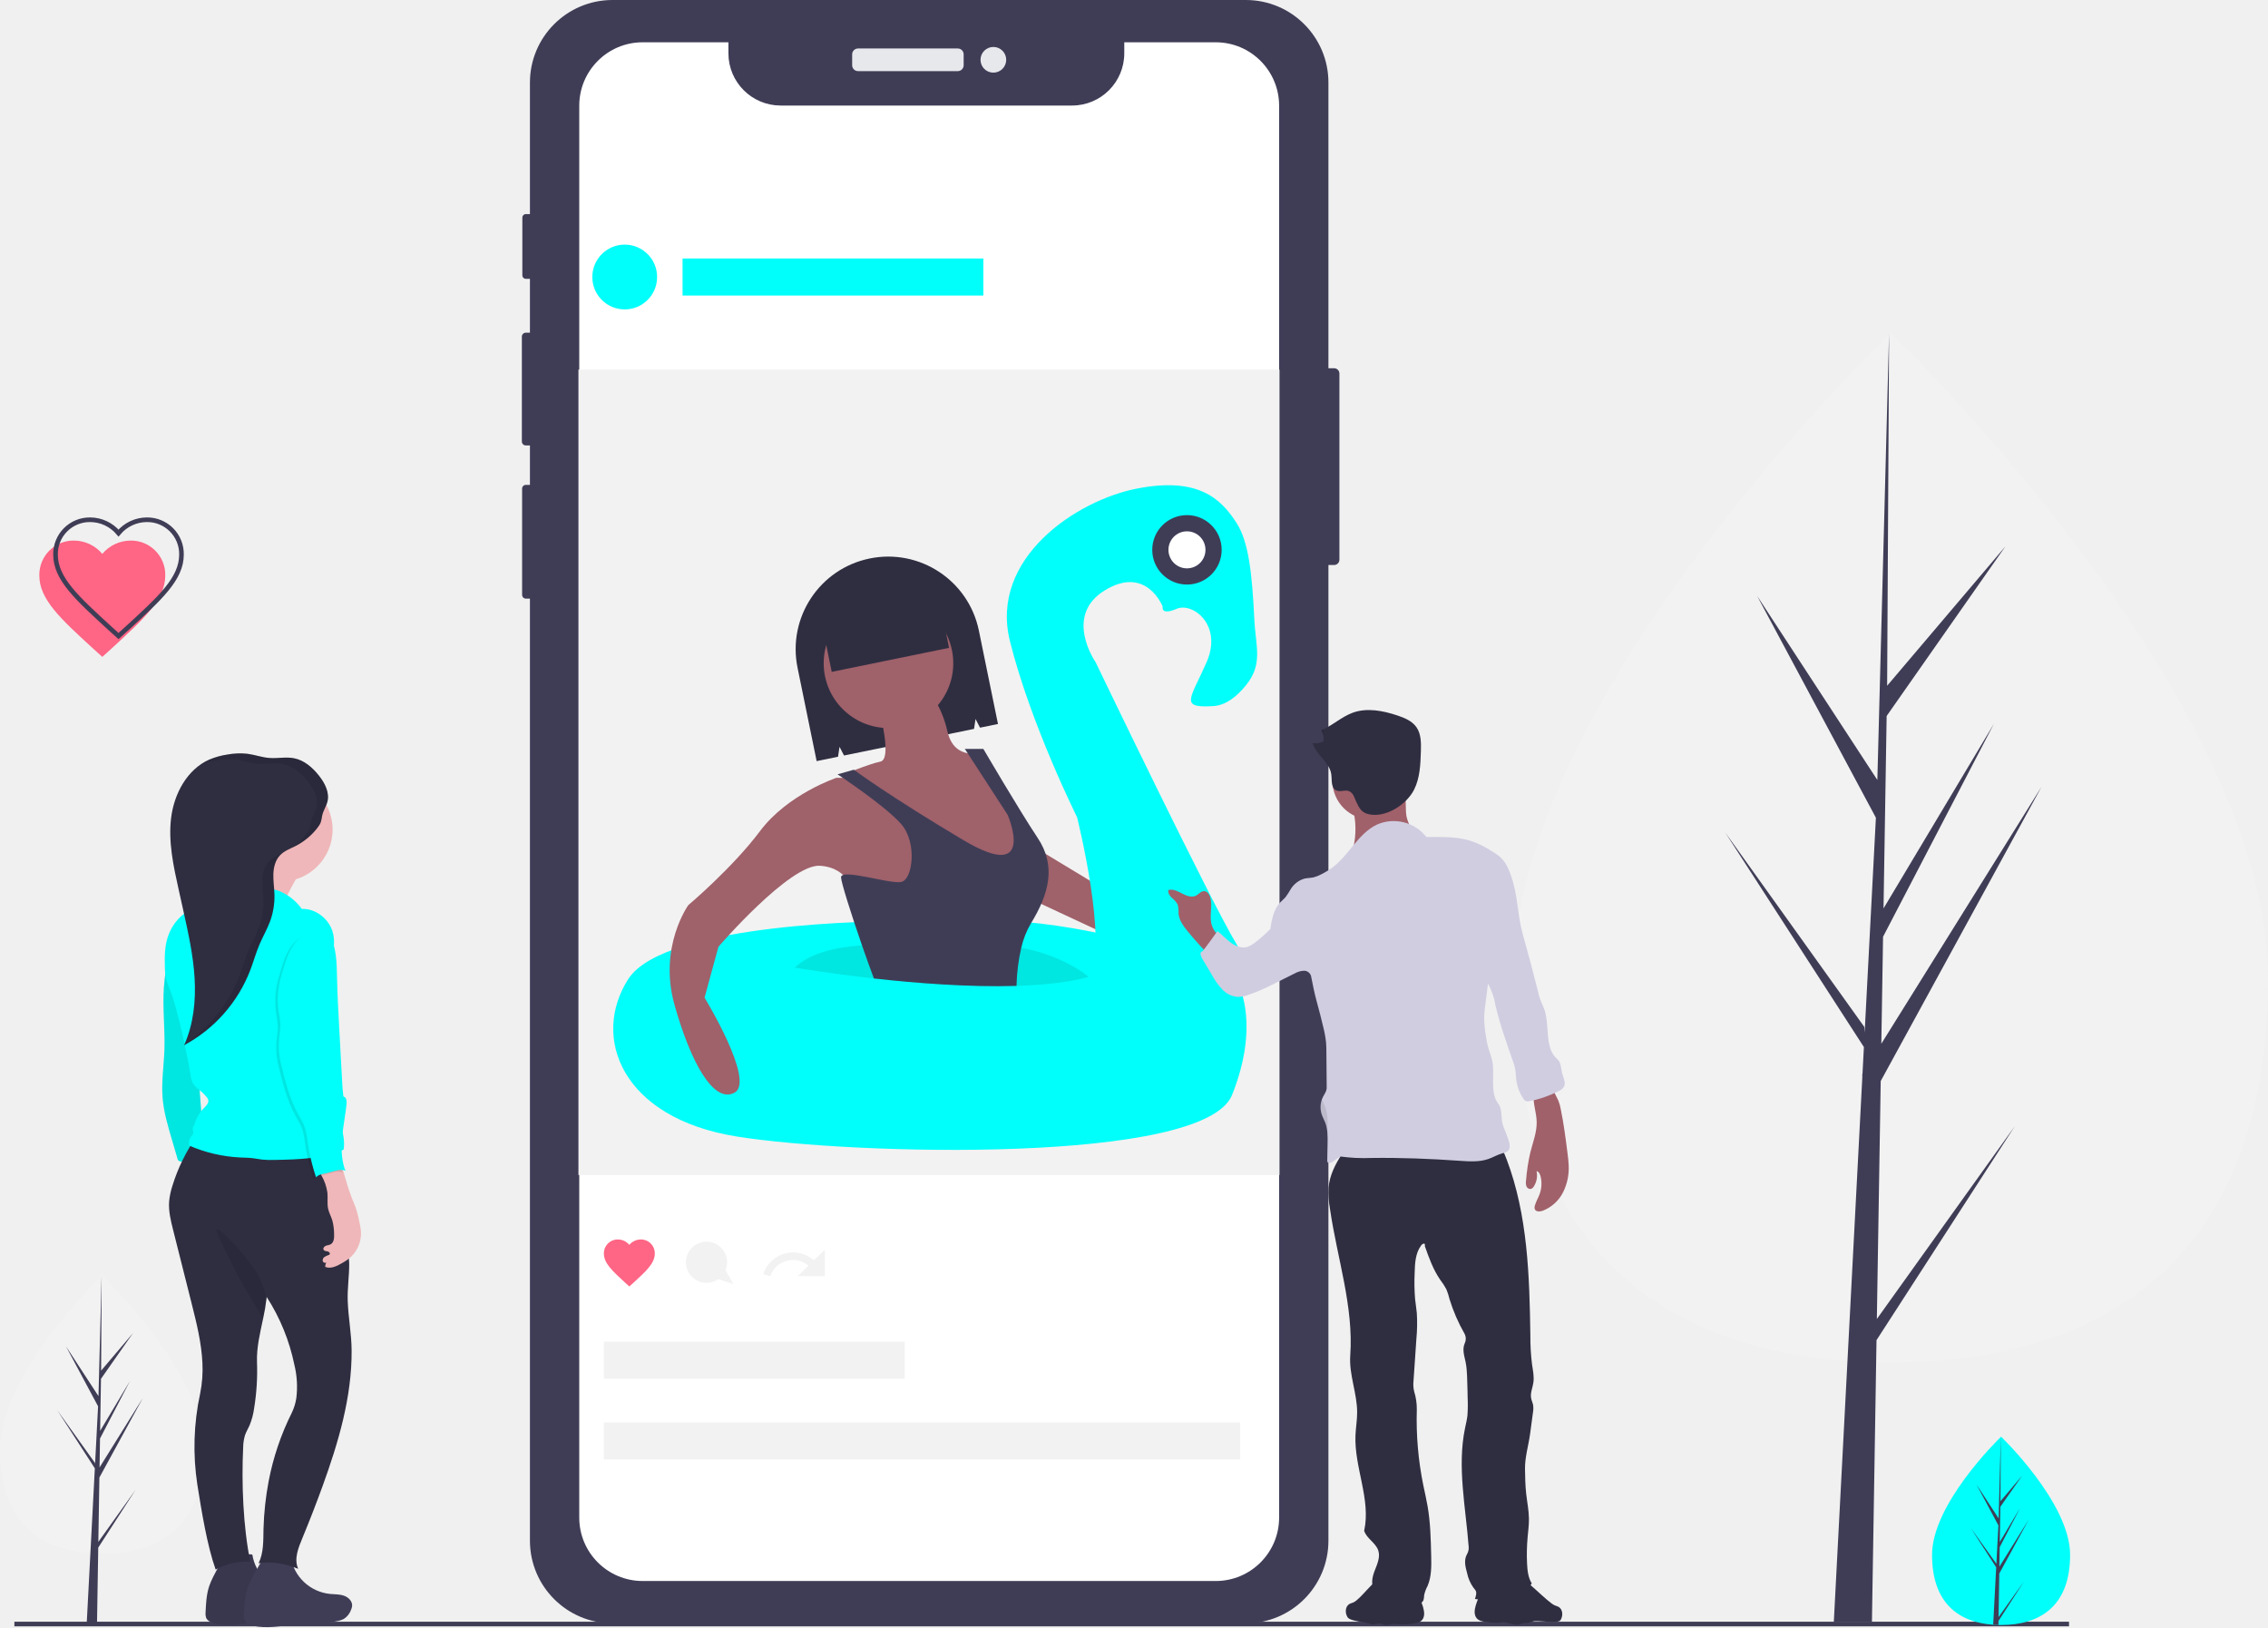
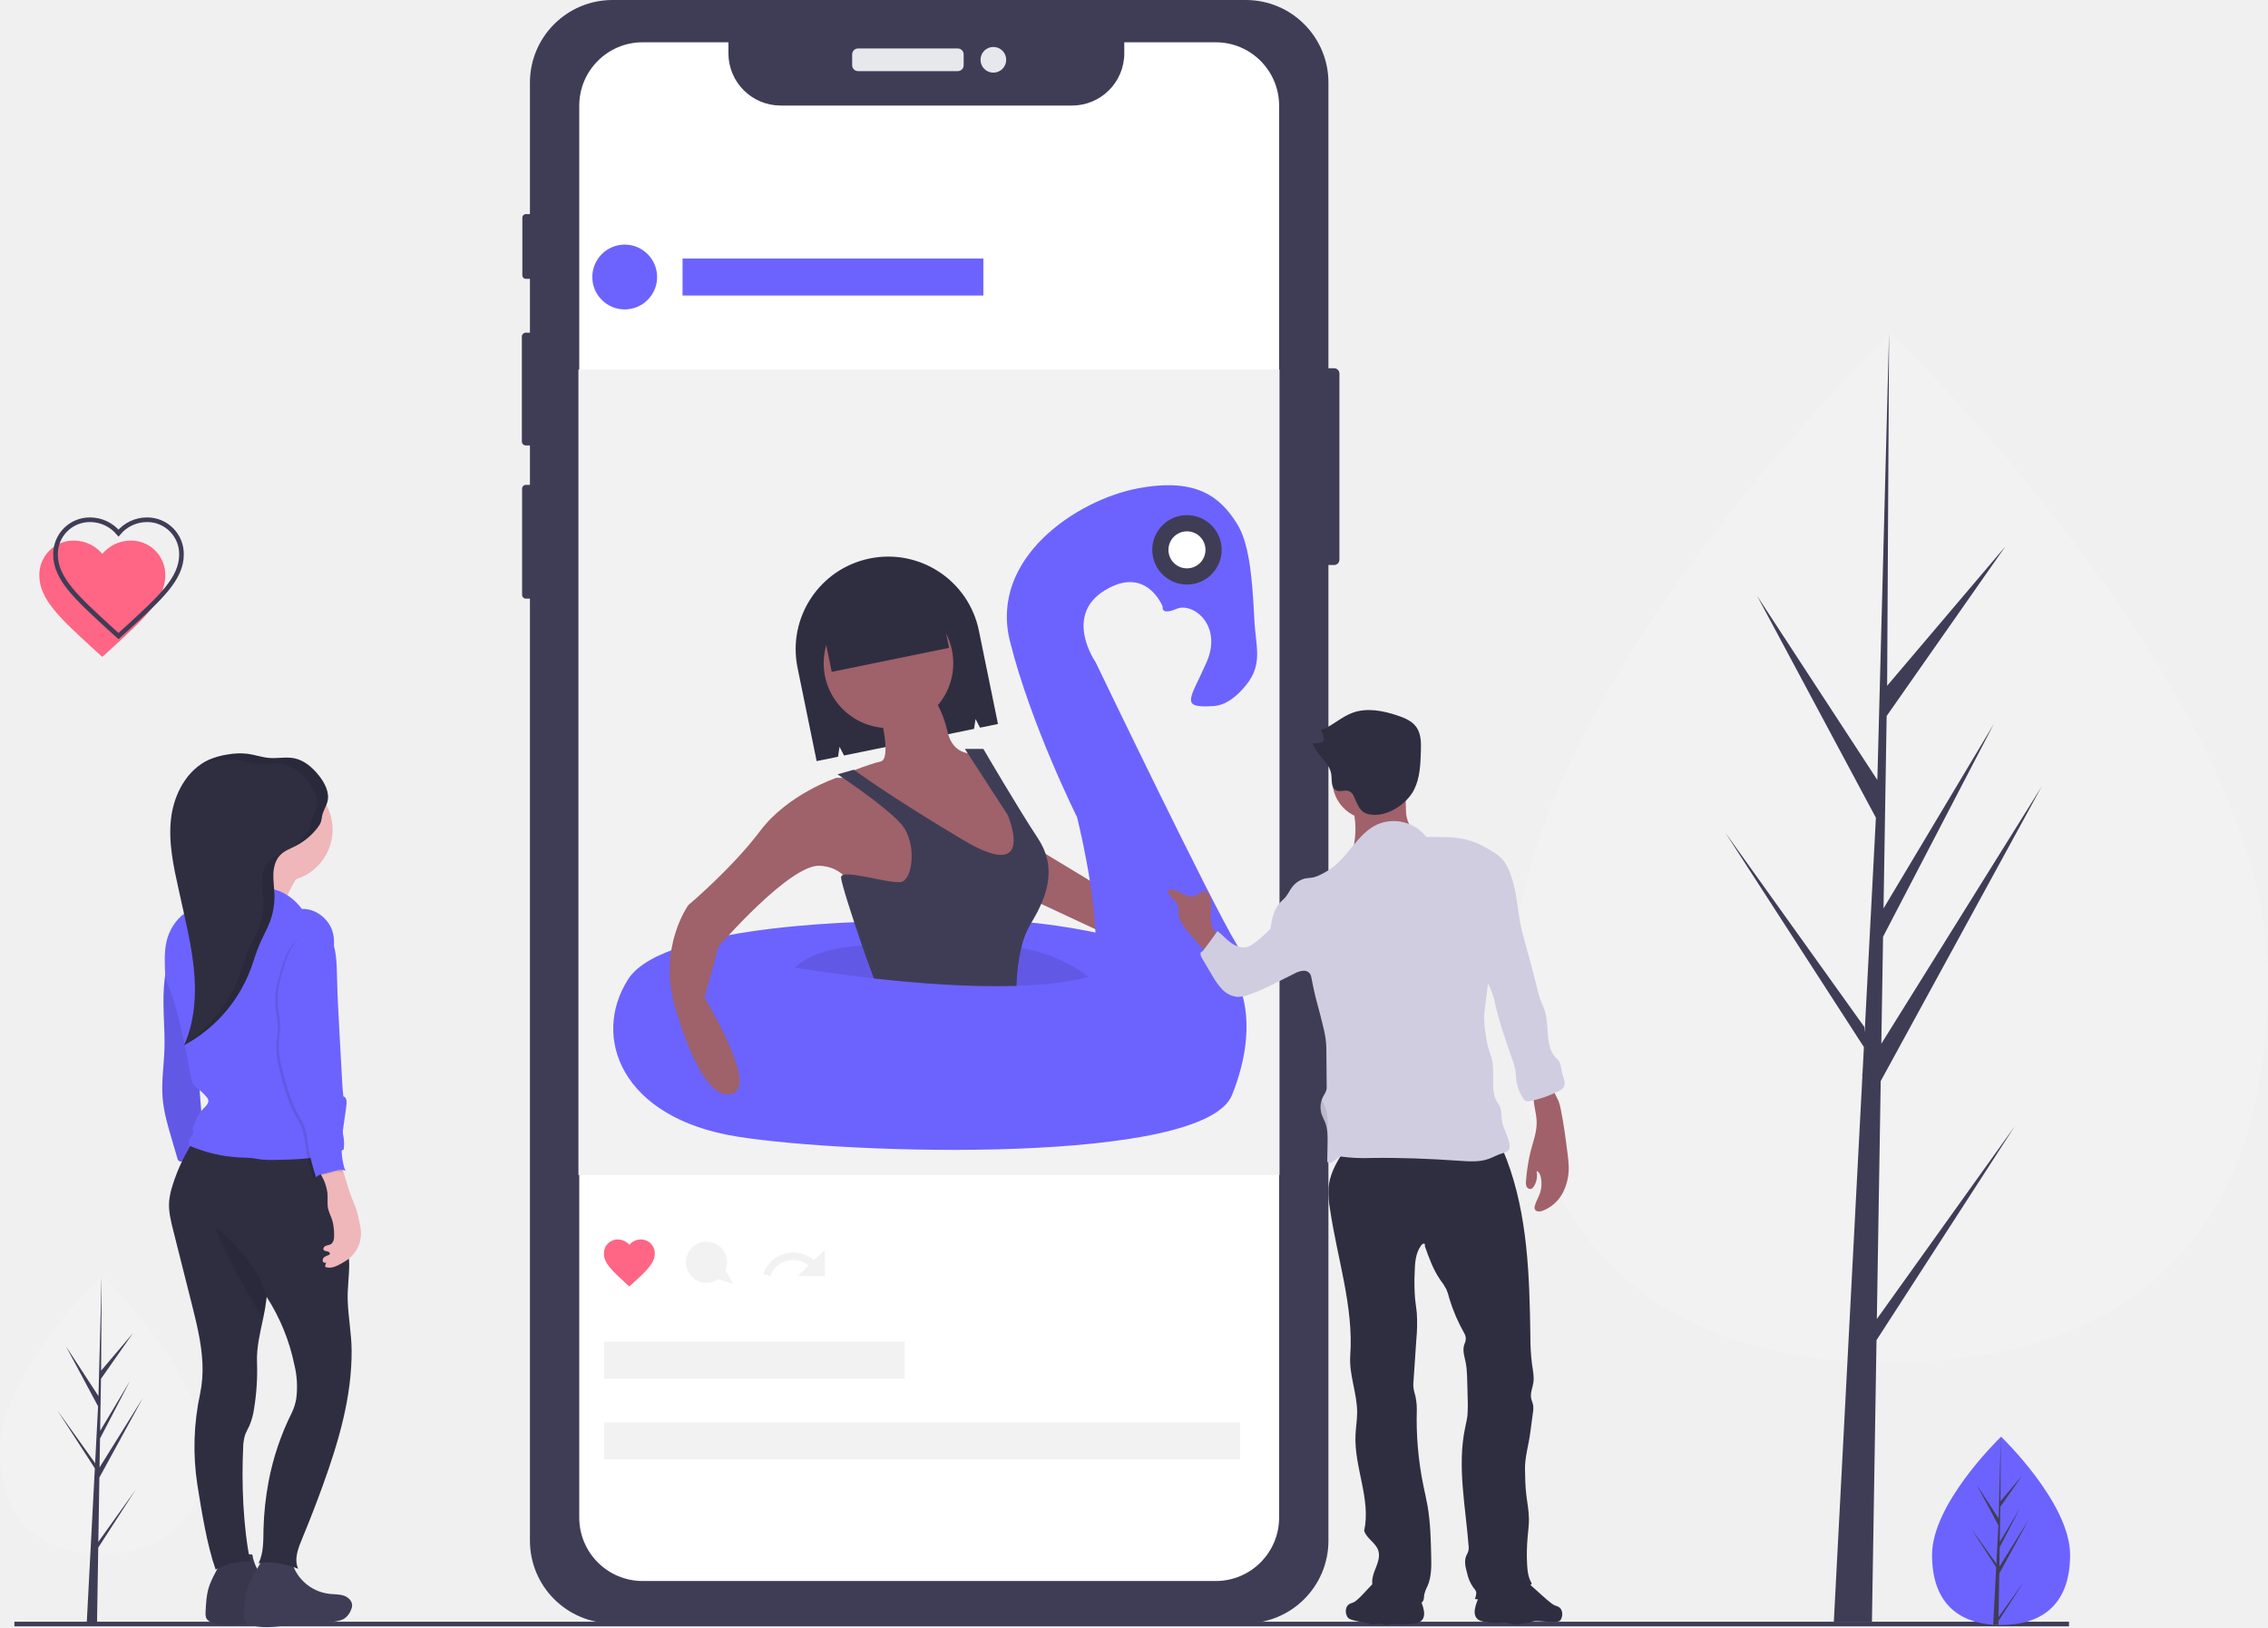
<svg xmlns="http://www.w3.org/2000/svg" id="f622ef11-673b-443b-b2c3-35d70219ab5c" data-name="Layer 1" width="980.217" height="703.047" viewBox="0 0 980.217 703.047">
  <path d="M1090.108,521.425c0,122.839-73.026,165.73-163.108,165.73S763.892,644.264,763.892,521.425,927,242.314,927,242.314,1090.108,398.586,1090.108,521.425Z" transform="translate(-109.8917 -98.47635)" fill="#f2f2f2" />
  <polygon points="811.167 569.888 812.837 467.083 882.358 339.898 813.099 450.956 813.85 404.73 861.763 312.713 814.048 392.497 814.048 392.498 815.399 309.358 866.706 236.101 815.611 296.285 816.455 143.838 811.152 345.65 811.588 337.325 759.424 257.48 810.751 353.307 805.891 446.158 805.746 443.694 745.61 359.668 805.564 452.4 804.956 464.012 804.847 464.187 804.897 465.14 792.566 700.713 809.041 700.713 811.018 579.035 870.825 486.53 811.167 569.888" fill="#3f3d56" />
  <path d="M198.108,724.934c0,33.219-19.748,44.817-44.108,44.817s-44.108-11.599-44.108-44.817S154,649.456,154,649.456,198.108,691.715,198.108,724.934Z" transform="translate(-109.8917 -98.47635)" fill="#f2f2f2" />
  <polygon points="42.502 666.194 42.953 638.393 61.753 603.999 43.024 634.031 43.227 621.531 56.184 596.647 43.281 618.223 43.281 618.223 43.646 595.74 57.521 575.93 43.704 592.205 43.932 550.98 42.498 605.554 42.615 603.303 28.509 581.711 42.389 607.625 41.075 632.734 41.036 632.068 24.774 609.345 40.986 634.422 40.822 637.562 40.793 637.609 40.806 637.867 37.471 701.572 41.927 701.572 42.461 668.667 58.635 643.652 42.502 666.194" fill="#3f3d56" />
  <line x1="6.217" y1="701.687" x2="894.217" y2="701.687" fill="none" stroke="#3f3d56" stroke-miterlimit="10" stroke-width="2" />
-   <path d="M1004.582,770.274c0,22.469-13.356,30.314-29.834,30.314q-.573,0-1.143-.013c-.763-.016-1.52-.053-2.267-.104-14.871-1.052-26.424-9.301-26.424-30.197,0-21.625,27.634-48.912,29.71-50.932l.004-.004c.08-.078.12-.116.12-.116S1004.582,747.806,1004.582,770.274Z" transform="translate(-109.8917 -98.47635)" fill="#00fffa" />
+   <path d="M1004.582,770.274c0,22.469-13.356,30.314-29.834,30.314q-.573,0-1.143-.013c-.763-.016-1.52-.053-2.267-.104-14.871-1.052-26.424-9.301-26.424-30.197,0-21.625,27.634-48.912,29.71-50.932l.004-.004c.08-.078.12-.116.12-.116S1004.582,747.806,1004.582,770.274Z" transform="translate(-109.8917 -98.47635)" fill="#6c63ff" />
  <path d="M973.661,797.151,984.572,781.904,973.634,798.825l-.029,1.75c-.763-.016-1.52-.053-2.267-.104l1.176-22.479-.009-.174.02-.033.111-2.123L961.669,758.699l11.001,15.37.025.451.889-16.985-9.388-17.528,9.503,14.547.925-35.212.004-.12v.116l-.154,27.767,9.347-11.008-9.385,13.4-.247,15.207,8.727-14.594-8.763,16.832-.138,8.454,12.669-20.313-12.717,23.263Z" transform="translate(-109.8917 -98.47635)" fill="#3f3d56" />
  <rect x="568.574" y="159.103" width="10.312" height="85.02" rx="2.292" fill="#3f3d56" />
  <rect x="225.758" y="92.497" width="5.787" height="27.989" rx="1.503" fill="#3f3d56" />
  <rect x="225.547" y="143.74" width="6.524" height="48.718" rx="1.695" fill="#3f3d56" />
  <rect x="225.653" y="209.505" width="6.208" height="49.139" rx="1.613" fill="#3f3d56" />
  <rect x="229.036" width="345.104" height="701.374" rx="35.694" fill="#3f3d56" />
  <rect x="368.298" y="20.945" width="48.192" height="9.786" rx="2.542" fill="#e6e8ec" />
  <circle cx="429.327" cy="25.838" r="5.551" fill="#e6e8ec" />
  <path d="M662.72,144.156v610.02a27.405,27.405,0,0,1-27.41,27.4h-247.66a27.405,27.405,0,0,1-27.41-27.4v-610.02a27.408,27.408,0,0,1,27.41-27.41h37.06v4.76a22.576,22.576,0,0,0,22.57,22.57h125.95a22.57,22.57,0,0,0,22.57-22.57v-4.76h39.51A27.408,27.408,0,0,1,662.72,144.156Z" transform="translate(-109.8917 -98.47635)" fill="#fff" />
  <rect x="249.998" y="159.687" width="303" height="348" fill="#f2f2f2" />
  <path d="M381.89,654.317l-1.595-1.439c-5.665-5.201-9.405-8.577-9.405-12.782a5.982,5.982,0,0,1,6.05-6.087,6.507,6.507,0,0,1,4.95,2.324,6.507,6.507,0,0,1,4.95-2.324,5.982,5.982,0,0,1,6.05,6.087c0,4.205-3.74,7.581-9.405,12.782Z" transform="translate(-109.8917 -98.47635)" fill="#ff6584" />
  <path d="M439.723,648.997l3.083.881a10.402,10.402,0,0,1,16.536-4.565l-4.708,4.565h11.756V638.449l-4.738,4.542a13.621,13.621,0,0,0-21.929,6.006Z" transform="translate(-109.8917 -98.47635)" fill="#f2f2f2" />
-   <circle cx="269.998" cy="119.687" r="14" fill="#00fffa" />
-   <rect x="294.998" y="111.687" width="130" height="16" fill="#00fffa" />
+   <circle cx="269.998" cy="119.687" r="14" fill="#6c63ff" />
+   <rect x="294.998" y="111.687" width="130" height="16" fill="#6c63ff" />
  <rect x="260.998" y="579.687" width="130" height="16" fill="#f2f2f2" />
  <rect x="260.998" y="614.567" width="275" height="16" fill="#f2f2f2" />
  <path d="M426.89,653.305l-3.445-6.029a8.893,8.893,0,1,0-3.087,3.851Z" transform="translate(-109.8917 -98.47635)" fill="#f2f2f2" />
  <path d="M485.753,339.779l-0,0a40,40,0,0,0-31.168,47.207l8.255,40.341,9.243-1.892.652-4.275,1.935,3.746,56.194-11.5.652-4.275,1.935,3.746,7.763-1.589-8.255-40.341A40,40,0,0,0,485.753,339.779Z" transform="translate(-109.8917 -98.47635)" fill="#2f2e41" />
  <polygon points="445.498 365.067 493.498 394.067 487.498 408.067 442.498 387.067 445.498 365.067" fill="#9f616a" />
-   <path d="M494.39,496.543s-97,0-113,25-3,60,47,68,202,12,214-18,3-47,3-47S593.39,488.543,494.39,496.543Z" transform="translate(-109.8917 -98.47635)" fill="#00fffa" />
-   <path d="M580.39,520.543l53,20s22-16,11-34-61-122-61-122-14-20,4-31,25,7,25,7-1,4,6,1,20,7,13,23-12,20,3,19c5.417-.361,10.181-4.243,14.059-9.056C655.88,385.263,652.562,377.832,652,366c-.963-20.27-2.538-33.486-7.61-41.457-7-11-17-20-43-15s-64,30-55,66,29,76,29,76S589.39,507.543,580.39,520.543Z" transform="translate(-109.8917 -98.47635)" fill="#00fffa" />
+   <path d="M494.39,496.543s-97,0-113,25-3,60,47,68,202,12,214-18,3-47,3-47S593.39,488.543,494.39,496.543Z" transform="translate(-109.8917 -98.47635)" fill="#6c63ff" />
+   <path d="M580.39,520.543l53,20s22-16,11-34-61-122-61-122-14-20,4-31,25,7,25,7-1,4,6,1,20,7,13,23-12,20,3,19c5.417-.361,10.181-4.243,14.059-9.056C655.88,385.263,652.562,377.832,652,366c-.963-20.27-2.538-33.486-7.61-41.457-7-11-17-20-43-15s-64,30-55,66,29,76,29,76S589.39,507.543,580.39,520.543Z" transform="translate(-109.8917 -98.47635)" fill="#6c63ff" />
  <path d="M580.39,520.543c-8.64,2.38-19.49,3.54-31.17,3.9-20.38.63-43.32-1.17-61.64-3.21-19.79-2.21-34.19-4.69-34.19-4.69,6.69-6.24,16.97-8.71,29.05-9.61,15-1.12,32.78.16,49.95-.39a86.272,86.272,0,0,1,18.89,1.42C570.22,511.573,580.39,520.543,580.39,520.543Z" transform="translate(-109.8917 -98.47635)" opacity="0.1" />
  <circle cx="383.998" cy="286.567" r="28" fill="#9f616a" />
  <path d="M490.39,407.543s5,19,0,20-17,6-17,6l15,6,28,26,24,12,12-4v-22l-18-28s-12,4-15-9-9-18-9-18Z" transform="translate(-109.8917 -98.47635)" fill="#9f616a" />
  <path d="M483.39,434.543h-12s-21,7-33,23-31,32-31,32-13,18-6,43,17,43,26,38-13-41-13-41l6-22s31-36,44-35,14,12,14,12l28,8,9-19-5-20Z" transform="translate(-109.8917 -98.47635)" fill="#9f616a" />
  <path d="M555.39,497.543a36.989,36.989,0,0,0-4.11,10.42,81.167,81.167,0,0,0-2.06,16.48c-20.38.63-43.32-1.17-61.64-3.21-1.62-4.32-3.4-9.29-5.14-14.3-4.69-13.54-9.05-27.36-9.05-29.39,0-4,21,3,26,2s7-17,0-25-27.5-21.5-27.5-21.5l7-2s15.5,11.5,47.5,30.5,19-11,19-11l-18.5-28.5h8s15.5,26.5,23.5,38.5S563.39,484.543,555.39,497.543Z" transform="translate(-109.8917 -98.47635)" fill="#3f3d56" />
  <rect x="465.649" y="352.135" width="51.765" height="31.765" transform="translate(-173.6941 7.54049) rotate(-11.56535)" fill="#2f2e41" />
  <circle cx="512.998" cy="237.567" r="15" fill="#3f3d56" />
  <circle cx="512.998" cy="237.567" r="8" fill="#fff" />
-   <path d="M182.627,509.188l-1.022,7.891c-.346,2.672-.692,5.345-.878,8.032-.62,8.94.536,17.915.232,26.871-.234,6.895-1.333,13.786-.802,20.664.469,6.084,2.201,11.991,3.923,17.845l2.461,8.368a1.631,1.631,0,0,0,2.181,1.403l10.892-.987c-.698-3.198-1.473-6.532-1.848-9.783-.296-2.572-.475-5.155-.661-7.737-.58-8.048-1.236-16.091-1.892-24.134l-1.153-14.128c-.5-6.129-1.006-12.293-2.549-18.245A36.327,36.327,0,0,0,182.627,509.188Z" transform="translate(-109.8917 -98.47635)" fill="#00fffa" />
+   <path d="M182.627,509.188l-1.022,7.891c-.346,2.672-.692,5.345-.878,8.032-.62,8.94.536,17.915.232,26.871-.234,6.895-1.333,13.786-.802,20.664.469,6.084,2.201,11.991,3.923,17.845l2.461,8.368a1.631,1.631,0,0,0,2.181,1.403l10.892-.987c-.698-3.198-1.473-6.532-1.848-9.783-.296-2.572-.475-5.155-.661-7.737-.58-8.048-1.236-16.091-1.892-24.134l-1.153-14.128c-.5-6.129-1.006-12.293-2.549-18.245A36.327,36.327,0,0,0,182.627,509.188Z" transform="translate(-109.8917 -98.47635)" fill="#6c63ff" />
  <path d="M182.627,509.188l-1.022,7.891c-.346,2.672-.692,5.345-.878,8.032-.62,8.94.536,17.915.232,26.871-.234,6.895-1.333,13.786-.802,20.664.469,6.084,2.201,11.991,3.923,17.845l2.461,8.368a1.631,1.631,0,0,0,2.181,1.403l10.892-.987c-.698-3.198-1.473-6.532-1.848-9.783-.296-2.572-.475-5.155-.661-7.737-.58-8.048-1.236-16.091-1.892-24.134l-1.153-14.128c-.5-6.129-1.006-12.293-2.549-18.245A36.327,36.327,0,0,0,182.627,509.188Z" transform="translate(-109.8917 -98.47635)" opacity="0.1" />
  <path d="M202.031,779.777a32.242,32.242,0,0,0-1.671,3.884c-1.251,3.671-1.44,7.606-1.617,11.48a5.485,5.485,0,0,0,.204,2.224c.534,1.393,2.075,2.098,3.516,2.486,6.032,1.622,12.393.095,18.615-.461,6.107-.546,12.328-.151,18.31-1.498a9.109,9.109,0,0,0,2.536-.881,7.882,7.882,0,0,0,3.204-4.184,5.351,5.351,0,0,0,.364-1.375c.197-2.038-1.579-3.809-3.514-4.479s-4.039-.559-6.076-.769a19.158,19.158,0,0,1-16.952-15.99c-.072-.445-10.073-.182-11.126.395-1.232.676-1.978,2.363-2.672,3.503Q203.468,776.874,202.031,779.777Z" transform="translate(-109.8917 -98.47635)" fill="#3f3d56" />
  <path d="M202.031,779.777a32.242,32.242,0,0,0-1.671,3.884c-1.251,3.671-1.44,7.606-1.617,11.48a5.485,5.485,0,0,0,.204,2.224c.534,1.393,2.075,2.098,3.516,2.486,6.032,1.622,12.393.095,18.615-.461,6.107-.546,12.328-.151,18.31-1.498a9.109,9.109,0,0,0,2.536-.881,7.882,7.882,0,0,0,3.204-4.184,5.351,5.351,0,0,0,.364-1.375c.197-2.038-1.579-3.809-3.514-4.479s-4.039-.559-6.076-.769a19.158,19.158,0,0,1-16.952-15.99c-.072-.445-10.073-.182-11.126.395-1.232.676-1.978,2.363-2.672,3.503Q203.468,776.874,202.031,779.777Z" transform="translate(-109.8917 -98.47635)" opacity="0.1" />
  <path d="M218.612,780.725a32.244,32.244,0,0,0-1.671,3.884c-1.251,3.671-1.44,7.606-1.617,11.48a5.484,5.484,0,0,0,.204,2.224c.534,1.393,2.075,2.098,3.516,2.486,6.032,1.622,12.393.095,18.615-.461,6.107-.546,12.328-.151,18.31-1.498a9.108,9.108,0,0,0,2.536-.881,7.882,7.882,0,0,0,3.204-4.184,5.35,5.35,0,0,0,.364-1.375c.197-2.038-1.579-3.809-3.514-4.479s-4.039-.559-6.076-.769a19.158,19.158,0,0,1-16.952-15.99c-.072-.445-10.073-.182-11.126.395-1.232.676-1.978,2.363-2.672,3.503Q220.049,777.822,218.612,780.725Z" transform="translate(-109.8917 -98.47635)" fill="#3f3d56" />
  <path d="M261.861,682.01c.129,20.082-5.711,39.711-12.561,58.588q-4.068,11.209-8.633,22.223c-1.802,4.352-3.832,9.179-1.901,13.475-5.557-2.115-11.246-3.364-17.112-2.388,2.233-4.551,2.023-9.849,2.122-14.916a129.861,129.861,0,0,1,2.215-20.495,114.211,114.211,0,0,1,10.019-29.629,22.403,22.403,0,0,0,1.942-6.246,39.733,39.733,0,0,0-.825-14.419,86.051,86.051,0,0,0-11.983-29.364c-.018.199-.037.402-.059.601a87.605,87.605,0,0,1-1.507,8.888c-1.312,6.22-2.841,12.443-2.612,18.697a100.6,100.6,0,0,1-1.227,19.824,29.985,29.985,0,0,1-1.993,7.495c-.641,1.437-1.478,2.789-1.982,4.278a19.539,19.539,0,0,0-.777,5.295c-.748,15.122-.011,34.473,3.08,49.297a28.801,28.801,0,0,0-14.979,3.412c-3.736-10.542-6.117-25.515-7.896-36.618a108.404,108.404,0,0,1,1.209-39.457,52.682,52.682,0,0,0,.977-13.155c-.398-8.781-2.557-17.37-4.702-25.893q-1.636-6.489-3.272-12.981-2.327-9.247-4.661-18.498c-1.032-4.101-2.075-8.291-1.75-12.51a31.186,31.186,0,0,1,1.448-6.798,76.004,76.004,0,0,1,10.288-21.044c17.904,1.006,36.026-.671,53.904-2.045a3.614,3.614,0,0,1,2.535.431,3.576,3.576,0,0,1,1.017,2.303q3.361,19.03,6.717,38.06a95.916,95.916,0,0,1,1.912,16.084c.033,5.387-.84,10.756-.637,16.139C260.446,667.897,261.817,674.755,261.861,682.01Z" transform="translate(-109.8917 -98.47635)" fill="#2f2e41" />
  <path d="M225.083,659.441a87.605,87.605,0,0,1-1.507,8.888c-3.895-6.736-8.092-13.302-11.677-20.207-.925-1.78-1.806-3.582-2.69-5.38q-1.321-2.697-2.642-5.394c-.494-1.01-.991-2.023-1.437-3.058a22.185,22.185,0,0,1-1.665-4.676c1.304-.239,4.517,3.276,5.483,4.193a74.777,74.777,0,0,1,5.601,6.176,67.215,67.215,0,0,1,5.818,7.616A37.095,37.095,0,0,1,225.083,659.441Z" transform="translate(-109.8917 -98.47635)" opacity="0.1" />
  <path d="M240.003,474.591s-9.949,15.845-8.106,19.161-31.321-2.948-31.321-2.948,18.055-15.845,16.213-22.477S240.003,474.591,240.003,474.591Z" transform="translate(-109.8917 -98.47635)" fill="#efb7b9" />
  <circle cx="121.268" cy="358.427" r="22.477" fill="#efb7b9" />
-   <path d="M240.336,491.205a22.868,22.868,0,0,0-9.453-7.627,34.039,34.039,0,0,0-6.715-1.657l-8.968-1.577c-2.198-.386-4.55-.756-6.589.151a10.672,10.672,0,0,0-2.809,2.053c-3.117,2.886-6.137,6.061-10.045,7.727-1.07.456-2.189.79-3.257,1.25-4.372,1.883-7.641,5.814-9.499,10.197-1.949,4.598-2.005,9.582-1.851,14.574a25.547,25.547,0,0,0,.506,5.13,34.499,34.499,0,0,0,1.701,4.703,85.039,85.039,0,0,1,3.106,9.969q3.485,13.34,5.794,26.951a10.235,10.235,0,0,0,1.13,3.731,13.319,13.319,0,0,0,3.1,2.978,20.597,20.597,0,0,1,2.598,2.574,3.413,3.413,0,0,1,.821,1.416c.291,1.341-.895,2.491-1.857,3.47a16.764,16.764,0,0,0-4.198,7.309,2.905,2.905,0,0,0-.667,2.02,3.501,3.501,0,0,1,.209,1.594,3.683,3.683,0,0,1-.845,1.314,4.956,4.956,0,0,0-.933,3.974,63.161,63.161,0,0,0,22.01,5.153c1.858.087,3.723.087,5.569.315,1.317.162,2.617.439,3.935.593a42.477,42.477,0,0,0,5.767.147c10.004-.198,20.302-.457,29.489-4.424.865-4.712-.999-9.513-2.168-14.158-1.86-7.388-2.329-15.051-3.712-22.543-.947-5.128-2.323-10.174-3.112-15.329s-.974-10.499.443-15.517c1.256-4.447,1.635-8.975,2.936-13.408s2.214-9.241.744-13.622C251.696,495.202,246.058,490.905,240.336,491.205Z" transform="translate(-109.8917 -98.47635)" fill="#00fffa" />
+   <path d="M240.336,491.205a22.868,22.868,0,0,0-9.453-7.627,34.039,34.039,0,0,0-6.715-1.657l-8.968-1.577c-2.198-.386-4.55-.756-6.589.151a10.672,10.672,0,0,0-2.809,2.053c-3.117,2.886-6.137,6.061-10.045,7.727-1.07.456-2.189.79-3.257,1.25-4.372,1.883-7.641,5.814-9.499,10.197-1.949,4.598-2.005,9.582-1.851,14.574a25.547,25.547,0,0,0,.506,5.13,34.499,34.499,0,0,0,1.701,4.703,85.039,85.039,0,0,1,3.106,9.969q3.485,13.34,5.794,26.951a10.235,10.235,0,0,0,1.13,3.731,13.319,13.319,0,0,0,3.1,2.978,20.597,20.597,0,0,1,2.598,2.574,3.413,3.413,0,0,1,.821,1.416c.291,1.341-.895,2.491-1.857,3.47a16.764,16.764,0,0,0-4.198,7.309,2.905,2.905,0,0,0-.667,2.02,3.501,3.501,0,0,1,.209,1.594,3.683,3.683,0,0,1-.845,1.314,4.956,4.956,0,0,0-.933,3.974,63.161,63.161,0,0,0,22.01,5.153c1.858.087,3.723.087,5.569.315,1.317.162,2.617.439,3.935.593a42.477,42.477,0,0,0,5.767.147c10.004-.198,20.302-.457,29.489-4.424.865-4.712-.999-9.513-2.168-14.158-1.86-7.388-2.329-15.051-3.712-22.543-.947-5.128-2.323-10.174-3.112-15.329s-.974-10.499.443-15.517c1.256-4.447,1.635-8.975,2.936-13.408s2.214-9.241.744-13.622C251.696,495.202,246.058,490.905,240.336,491.205Z" transform="translate(-109.8917 -98.47635)" fill="#6c63ff" />
  <path d="M251.374,444.988c1.093-3.991-1.056-8.146-3.628-11.388-2.763-3.484-6.333-6.627-10.693-7.502-3.543-.711-7.214.147-10.816-.138-3.193-.253-6.252-1.398-9.429-1.809a29.867,29.867,0,0,0-8.618.327,32.071,32.071,0,0,0-7.856,2.194c-9.568,4.239-15.174,14.71-16.475,25.094s.98,20.846,3.248,31.063l2.05,9.235c2.133,9.612,4.274,19.275,4.845,29.105s-.494,19.921-4.538,28.899a62.154,62.154,0,0,0,28.557-32.332c1.454-3.801,2.53-7.745,4.141-11.483,1.386-3.216,3.16-6.262,4.388-9.541a31.07,31.07,0,0,0,1.959-11.593c-.07-2.972-.567-5.929-.48-8.9s.842-6.072,2.896-8.22c1.826-1.91,4.42-2.827,6.773-4.03a28.112,28.112,0,0,0,9.463-7.897c1.481-1.93,1.56-2.754,1.937-4.981C249.465,448.925,250.799,447.09,251.374,444.988Z" transform="translate(-109.8917 -98.47635)" fill="#2f2e41" />
  <path d="M251.405,613.847c.228,2.311-.192,4.679.313,6.946.38,1.703,1.262,3.251,1.781,4.917a23.327,23.327,0,0,1,.789,5.918c.075,1.676-.054,3.714-1.536,4.499-.651.345-1.432.352-2.11.641s-1.259,1.111-.871,1.737c.326.527,1.067.533,1.674.658s1.275.753.923,1.263a1.085,1.085,0,0,1-.541.344,6.211,6.211,0,0,0-1.741.838,1.755,1.755,0,0,0-.717,1.693,1.045,1.045,0,0,0,1.495.689,4.638,4.638,0,0,0-.436,1.853c2.372,1.02,5.042-.314,7.274-1.611a27.378,27.378,0,0,0,2.799-1.781,13.937,13.937,0,0,0,5.394-11.862,27.377,27.377,0,0,0-.524-3.393,51.955,51.955,0,0,0-1.368-5.764c-.638-1.998-1.515-3.909-2.267-5.867-1.603-4.171-2.635-8.538-4.078-12.767a1.475,1.475,0,0,0-1.728-1.302,16.96,16.96,0,0,0-4.84.445c-.957.279-2.527.894-2.956,1.897-.387.903.261,1.712.672,2.485A20.662,20.662,0,0,1,251.405,613.847Z" transform="translate(-109.8917 -98.47635)" fill="#efb7b9" />
  <path d="M249.885,500.926a6.656,6.656,0,0,1,1.191,1.656c3.194,5.804,3.234,12.752,3.384,19.375.169,7.455.577,14.903.985,22.349l1.22,22.269c.117,2.127.233,4.258.532,6.368,1.435.362,1.495,2.217,1.328,3.688-1.027,9.088-3.584,18.442-.907,27.187a2.718,2.718,0,0,0,.626,1.212,7.213,7.213,0,0,0-4.155-.056c-1.335.281-2.618.769-3.948,1.072-1.692.385-3.611.551-4.765,1.846a92.366,92.366,0,0,1-3.109-12.012c-.634-3.698-.806-7.543-2.313-10.979-.608-1.388-1.421-2.674-2.163-3.995-3.902-6.95-5.813-14.812-7.68-22.56a32.91,32.91,0,0,1-.594-11.208,40.528,40.528,0,0,0,.466-5.158,41.58,41.58,0,0,0-.715-5.426,36.459,36.459,0,0,1,1.082-15.711c1.398-4.732,2.624-9.711,5.549-13.686S244.951,500.993,249.885,500.926Z" transform="translate(-109.8917 -98.47635)" opacity="0.1" />
-   <path d="M250.99,500.189a6.656,6.656,0,0,1,1.191,1.656c3.194,5.804,3.234,12.752,3.384,19.375.169,7.455.577,14.903.985,22.349l1.22,22.269c.117,2.127.233,4.258.532,6.368,1.435.362,1.495,2.217,1.328,3.688-1.027,9.088-3.584,18.442-.907,27.187a2.718,2.718,0,0,0,.626,1.212,7.213,7.213,0,0,0-4.155-.056c-1.335.281-2.618.769-3.948,1.072-1.692.385-3.611.551-4.765,1.846a92.366,92.366,0,0,1-3.109-12.012c-.634-3.698-.806-7.543-2.313-10.979-.608-1.388-1.421-2.674-2.163-3.995-3.902-6.95-5.813-14.812-7.68-22.56a32.91,32.91,0,0,1-.594-11.208,40.526,40.526,0,0,0,.466-5.158,41.58,41.58,0,0,0-.715-5.426,36.459,36.459,0,0,1,1.082-15.711c1.398-4.732,2.624-9.711,5.549-13.686S246.056,500.256,250.99,500.189Z" transform="translate(-109.8917 -98.47635)" fill="#00fffa" />
+   <path d="M250.99,500.189a6.656,6.656,0,0,1,1.191,1.656c3.194,5.804,3.234,12.752,3.384,19.375.169,7.455.577,14.903.985,22.349l1.22,22.269c.117,2.127.233,4.258.532,6.368,1.435.362,1.495,2.217,1.328,3.688-1.027,9.088-3.584,18.442-.907,27.187a2.718,2.718,0,0,0,.626,1.212,7.213,7.213,0,0,0-4.155-.056c-1.335.281-2.618.769-3.948,1.072-1.692.385-3.611.551-4.765,1.846a92.366,92.366,0,0,1-3.109-12.012c-.634-3.698-.806-7.543-2.313-10.979-.608-1.388-1.421-2.674-2.163-3.995-3.902-6.95-5.813-14.812-7.68-22.56a32.91,32.91,0,0,1-.594-11.208,40.526,40.526,0,0,0,.466-5.158,41.58,41.58,0,0,0-.715-5.426,36.459,36.459,0,0,1,1.082-15.711c1.398-4.732,2.624-9.711,5.549-13.686S246.056,500.256,250.99,500.189Z" transform="translate(-109.8917 -98.47635)" fill="#6c63ff" />
  <g opacity="0.1">
    <path d="M247.746,433.6c-2.763-3.484-6.333-6.627-10.693-7.502-3.543-.711-7.214.147-10.816-.138-3.193-.253-6.252-1.398-9.429-1.809a29.866,29.866,0,0,0-8.618.327,32.071,32.071,0,0,0-7.856,2.194,22.971,22.971,0,0,0-3.872,2.196,33.729,33.729,0,0,1,6.938-1.811,29.866,29.866,0,0,1,8.618-.327c3.176.411,6.236,1.556,9.429,1.809,3.602.286,7.273-.573,10.816.138,4.359.875,7.93,4.018,10.693,7.502,2.572,3.242,4.721,7.397,3.628,11.388-.576,2.102-1.909,3.937-2.276,6.102-.377,2.226-.456,3.051-1.937,4.981a28.22,28.22,0,0,1-6.824,6.355c.721-.343,1.447-.678,2.151-1.038a28.113,28.113,0,0,0,9.463-7.897c1.481-1.93,1.56-2.754,1.937-4.981.366-2.166,1.7-4.001,2.276-6.102C252.467,440.997,250.318,436.842,247.746,433.6Z" transform="translate(-109.8917 -98.47635)" />
    <path d="M230.925,467.998a9.528,9.528,0,0,1,1.257-1.091c-2.148,1.04-4.407,1.955-6.047,3.67-2.054,2.149-2.81,5.249-2.896,8.22s.411,5.929.48,8.9A31.07,31.07,0,0,1,221.76,499.291c-1.228,3.279-3.002,6.325-4.388,9.541-1.61,3.738-2.687,7.682-4.141,11.483a62.249,62.249,0,0,1-23.608,29.379c-.055.124-.104.25-.159.373a62.153,62.153,0,0,0,28.557-32.332c1.454-3.801,2.53-7.745,4.141-11.483,1.386-3.216,3.16-6.262,4.388-9.541a31.07,31.07,0,0,0,1.96-11.593c-.07-2.971-.567-5.929-.48-8.9S228.872,470.146,230.925,467.998Z" transform="translate(-109.8917 -98.47635)" />
  </g>
  <path d="M724.557,798.363c-1.07,1.291-2.902,1.551-4.56,1.722a25.957,25.957,0,0,1-6.465.123c-2.557-.381-4.088,1.073-6.424-.045-1.413-.676-3.587.676-5,0-1.936-.927-8.624-1.119-9.803-2.928s-1.059-4.667.805-5.734a12.433,12.433,0,0,1,1.633-.639c3.121-1.242,9.443-10.611,12.763-11.091a8.846,8.846,0,0,1,4.723,1.113c3.274,1.453,9.055,2.601,10.483,6.29C723.827,790.048,726.872,795.554,724.557,798.363Z" transform="translate(-109.8917 -98.47635)" fill="#2f2e41" />
  <path d="M748.077,797.622c1.07,1.291,2.902,1.551,4.56,1.722a25.956,25.956,0,0,0,6.465.123c2.557-.381,5.671,1.814,8.007.696,1.413-.676,3.587-.324,5-1,1.936-.927,11.041,1.14,12.22-.669s1.059-4.667-.805-5.734a12.431,12.431,0,0,0-1.633-.639c-3.121-1.242-13.443-12.611-16.763-13.091a8.846,8.846,0,0,0-4.723,1.113c-3.274,1.453-9.055,2.601-10.483,6.29C748.807,789.306,745.762,794.813,748.077,797.622Z" transform="translate(-109.8917 -98.47635)" fill="#2f2e41" />
  <path d="M758.417,593.426a50.889,50.889,0,0,1,2.675,6.079c9.078,24.015,9.838,50.259,10.213,75.93a96.944,96.944,0,0,0,.714,12.489c.38,2.627.981,5.283.594,7.909-.335,2.271-1.403,4.51-.977,6.766.191,1.012.676,1.95.867,2.962a10.507,10.507,0,0,1-.09,3.335l-1.217,9.056c-.693,5.159-2.293,10.127-2.206,15.331.059,3.55.119,7.106.514,10.634.401,3.583,1.148,7.138,1.187,10.742.029,2.7-.341,5.385-.58,8.074a83.463,83.463,0,0,0-.229,11.422c.142,2.934.479,5.981,2.035,8.472-1.743,2.5-3.469,4.74-6.26,5.964-5.672,2.487-12.18,1.643-18.309.753.34-1.131.865-2.413.375-3.487a6.999,6.999,0,0,0-1.052-1.432,16.822,16.822,0,0,1-2.727-6.342c-.742-2.704-1.485-5.614.039-8.209a5.24,5.24,0,0,0,.664-3.044c-1.269-17.024-5.057-34.638-1.568-51.346.372-1.783.816-3.556,1.024-5.366a65.245,65.245,0,0,0,.093-7.823l-.073-3.629c-.182-3.873-.024-7.842-.801-11.672-.556-2.743-1.595-5.5-.315-8.295a4.56,4.56,0,0,0-.19-4.028,74.072,74.072,0,0,1-6.457-14.906,26.232,26.232,0,0,0-1.36-4.243,30.27,30.27,0,0,0-2.684-4.13c-3.037-4.404-4.853-9.515-6.636-14.559.19-.463.044-1.107-.452-1.04a1.911,1.911,0,0,0-1.17.874c-2.443,3.283-2.648,7.663-2.758,11.754a86.728,86.728,0,0,0,.194,11.402c.209,1.987.555,3.958.733,5.948a70.825,70.825,0,0,1-.176,11.142l-1.247,18.224a13.245,13.245,0,0,0,.269,4.507A25.28,25.28,0,0,1,722.228,707.537a142.207,142.207,0,0,0,2.836,32.806c.609,2.979,1.313,5.939,1.83,8.935,1.218,7.061,1.385,14.255,1.549,21.418.101,4.404.173,8.967-1.562,13.016a15.044,15.044,0,0,0-1.478,3.974,8.631,8.631,0,0,1-.283,2.12c-.509,1.311-2.037,1.869-3.411,2.168a27.646,27.646,0,0,1-7.865.56,4.58,4.58,0,0,1-1.794-.398c-.983-.509-1.505-1.588-2.252-2.405-1.612-1.761-4.293-2.3-5.761-4.183-1.837-2.354-1.065-5.764.028-8.542s2.447-5.795,1.506-8.628c-1.109-3.339-5.041-5.137-6.096-8.494,3.013-13.537-4.386-27.539-3.751-41.393.148-3.227.708-6.431.719-9.661.029-8.321-3.575-16.418-2.982-24.718,1.507-21.092-5.677-42.149-8.721-63.075a41.376,41.376,0,0,1-.642-9.476c.452-5.238,2.883-10.113,5.808-14.482,2.095-3.13,4.615-6.194,8.086-7.659,2.858-1.206,6.061-1.201,9.163-1.177,7.739.06,15.479.12,23.217.259a76.391,76.391,0,0,1,15.695,1.405C750.25,590.865,754.166,592.817,758.417,593.426Z" transform="translate(-109.8917 -98.47635)" fill="#2f2e41" />
  <path d="M633.371,497.27c-.749-3.669.667-7.594-.441-11.171-.4-1.29-1.381-2.63-2.731-2.593-1.312.036-2.199,1.32-3.362,1.928-1.874.98-4.15.09-6.023-.892s-3.961-2.094-5.992-1.505c-.239,1.272.62,2.486,1.555,3.381a9.146,9.146,0,0,1,2.514,2.915,12.531,12.531,0,0,1,.343,3.768c.213,2.906,2.053,5.409,3.892,7.669a138.395,138.395,0,0,0,9.428,10.455c-.006-.006,5.033-6.241,4.937-7.331-.091-1.027-1.787-1.988-2.403-2.817A9.652,9.652,0,0,1,633.371,497.27Z" transform="translate(-109.8917 -98.47635)" fill="#a1616a" />
  <path d="M783.432,574.069a19.581,19.581,0,0,1,1.005,3.602c1.3,6.301,2.119,12.689,2.927,19.071.216,1.703.431,3.409.497,5.125a23.455,23.455,0,0,1-2.431,11.787,16.496,16.496,0,0,1-8.835,7.961c-1.18.42-2.831.496-3.346-.646a2.432,2.432,0,0,1,.012-1.629c.466-1.7,1.414-3.225,2.029-4.877a13.157,13.157,0,0,0,.437-7.706c-.242-.977-.753-2.067-1.741-2.262a8.763,8.763,0,0,1-1.155,6.557,2.318,2.318,0,0,1-1.346,1.141,1.812,1.812,0,0,1-1.897-1.224,5.229,5.229,0,0,1-.153-2.426,82.111,82.111,0,0,1,1.865-12.16c1.101-4.392,2.845-8.724,2.733-13.25-.101-4.102-1.735-8.128-1.278-12.205a1.268,1.268,0,0,1,.233-.702,1.3,1.3,0,0,1,.511-.315,25.678,25.678,0,0,1,3.525-1.167c.71-.179,3.134-1.021,3.814-.645.551.305.721,2.132.996,2.75C782.321,571.947,782.97,572.962,783.432,574.069Z" transform="translate(-109.8917 -98.47635)" fill="#a1616a" />
  <circle cx="592.607" cy="337.347" r="16.747" fill="#a1616a" />
  <path d="M717.505,447.944a19.669,19.669,0,0,0,.253,3.186,18.081,18.081,0,0,0,.976,3.115,18.266,18.266,0,0,0,2.345,4.601,6.897,6.897,0,0,0,4.238,2.761,120.568,120.568,0,0,1-36.211,10.465,15.344,15.344,0,0,0,4.804-5.128,14.84,14.84,0,0,0,1.272-4.175,35.053,35.053,0,0,0-1.573-18.061c-.208-.57-.411-1.269-.018-1.73a1.641,1.641,0,0,1,.594-.386,37.345,37.345,0,0,1,15.744-2.936c1.38.01,2.759.071,4.135.17.74.053,2.375-.102,2.963.44.702.647.35,2.655.372,3.532Z" transform="translate(-109.8917 -98.47635)" fill="#a1616a" />
  <path d="M726.366,460.127a17.924,17.924,0,0,0-21.438-5.342c-7.972,3.805-11.897,12.943-18.907,18.317a33.095,33.095,0,0,1-5.077,3.127,14.072,14.072,0,0,1-3.34,1.322c-1.311.289-2.679.249-3.983.563a10.261,10.261,0,0,0-5.928,4.601,32.497,32.497,0,0,1-2.179,3.362c-.733.87-1.643,1.572-2.417,2.405-2.788,2.996-3.545,7.297-4.18,11.34a53.714,53.714,0,0,1-7.113,6.273,10.066,10.066,0,0,1-2.642,1.462c-2.453.795-5.157-.217-7.248-1.726s-3.793-3.5-5.854-5.05c-1.894,2.707-3.873,5.423-5.891,8.039a2.593,2.593,0,0,1-1.317,1.08c-.379,1.275.53,2.596,1.21,3.739l3.652,6.137a30.575,30.575,0,0,0,4.408,6.176,10.29,10.29,0,0,0,6.683,3.25,13.403,13.403,0,0,0,4.713-.902c6.959-2.341,13.348-6.076,19.967-9.25a8.814,8.814,0,0,1,3.922-1.15,3.152,3.152,0,0,1,3.099,2.231c.759,3.833,1.513,7.653,2.557,11.419q1.476,5.328,2.743,10.71a46.565,46.565,0,0,1,1.205,6.684c.109,1.28.121,2.566.133,3.851l.141,15.526c.015,1.671-.938,2.714-1.671,4.216a9.926,9.926,0,0,0-.472,7.462c.412,1.211,1.056,2.33,1.513,3.525,1.103,2.889,1.061,6.07,1.003,9.162l-.132,7.085a1.511,1.511,0,0,0,.153.853c.433.676,1.475.28,2.134-.177l3.313-2.296a75.604,75.604,0,0,0,13.38.647c12.714-.184,25.432.322,38.116,1.21,4.232.296,8.607.617,12.608-.795,2.03-.716,3.9-1.862,5.975-2.436a5.487,5.487,0,0,0,2.371-.976c1.161-1.074.853-2.959.379-4.468q-.621-1.98-1.411-3.903a23.08,23.08,0,0,1-1.321-3.652c-.635-2.826-.017-6.091-1.777-8.393-3.938-5.151-1.151-13.076-2.803-19.346-.535-2.029-1.325-3.985-1.826-6.022-.315-1.279-.513-2.583-.712-3.885a46.519,46.519,0,0,1-.768-8.538c.048-1.433.228-2.857.408-4.28l1.251-9.877a31.071,31.071,0,0,1,3.22,9.336,138.524,138.524,0,0,0,4.2,14.408c.943,2.848,1.887,5.697,2.905,8.519a28.368,28.368,0,0,1,1.484,4.965c.225,1.369.232,2.764.39,4.142a18.943,18.943,0,0,0,3.018,8.269,2.685,2.685,0,0,0,1.413,1.254,2.784,2.784,0,0,0,1.235-.05,48.861,48.861,0,0,0,12.716-4.399,5.079,5.079,0,0,0,2.147-1.677c1.081-1.757-.128-3.953-.653-5.948-.563-2.138-.432-4.711-2.116-6.144-5.865-4.991-2.954-15.124-5.889-22.243-.515-1.25-1.116-2.465-1.56-3.742-.34-.976-.586-1.981-.834-2.985q-3.074-12.439-6.579-24.765c-2.423-8.52-2.164-17.395-5.214-25.711a27.122,27.122,0,0,0-2.235-5.015,13.596,13.596,0,0,0-4.044-4.165c-4.427-2.927-8.896-5.42-14.097-6.482S731.673,460.104,726.366,460.127Z" transform="translate(-109.8917 -98.47635)" fill="#d0cde1" />
  <path d="M687.28,439.922c-2.251-1.213-1.658-4.505-2.041-7.033-.787-5.202-6.665-8.288-8.045-13.364a9.06,9.06,0,0,0,4.663-.66,7.105,7.105,0,0,0-.94-4.876c4.835-1.964,8.747-5.818,13.656-7.588,6.173-2.226,13.048-.86,19.275,1.21,3.107,1.033,6.34,2.373,8.219,5.055,2.063,2.946,2.032,6.822,1.921,10.417-.174,5.638-.396,11.477-2.906,16.528-3.196,6.431-12.244,12.387-19.719,10.645-3.109-.725-4.024-2.677-5.334-5.378-.816-1.682-1.122-3.634-2.958-4.508C691.276,439.513,689.102,440.903,687.28,439.922Z" transform="translate(-109.8917 -98.47635)" fill="#2f2e41" />
  <g opacity="0.1">
    <path d="M755.19,559.999q.031.667.037,1.343C755.207,560.898,755.195,560.45,755.19,559.999Z" transform="translate(-109.8917 -98.47635)" />
    <path d="M682.654,576.822c1.103,2.889,1.061,6.07,1.003,9.162q-.023,1.211-.045,2.421a16.484,16.484,0,0,0-.958-4.885c-.456-1.195-1.101-2.314-1.513-3.525a9.942,9.942,0,0,1,.073-6.509C681.627,574.624,682.222,575.69,682.654,576.822Z" transform="translate(-109.8917 -98.47635)" />
  </g>
  <g opacity="0.1">
    <path d="M681.857,416.428l-.016.006a7.048,7.048,0,0,0-.924-2.447c.284-.115.564-.238.842-.366A7.059,7.059,0,0,1,681.857,416.428Z" transform="translate(-109.8917 -98.47635)" />
  </g>
  <path d="M154.108,382.288l-3.947-3.561c-14.017-12.869-23.271-21.222-23.271-31.628A14.803,14.803,0,0,1,141.86,332.039a16.102,16.102,0,0,1,12.248,5.751,16.101,16.101,0,0,1,12.248-5.751,14.803,14.803,0,0,1,14.97,15.061c0,10.405-9.254,18.758-23.271,31.628Z" transform="translate(-109.8917 -98.47635)" fill="#ff6584" />
  <path d="M161.108,373.288l-3.947-3.561c-14.017-12.869-23.271-21.222-23.271-31.628A14.803,14.803,0,0,1,148.86,323.039a16.102,16.102,0,0,1,12.248,5.751,16.101,16.101,0,0,1,12.248-5.751,14.803,14.803,0,0,1,14.97,15.061c0,10.405-9.254,18.758-23.271,31.628Z" transform="translate(-109.8917 -98.47635)" fill="none" stroke="#3f3d56" stroke-miterlimit="10" stroke-width="2" />
</svg>
